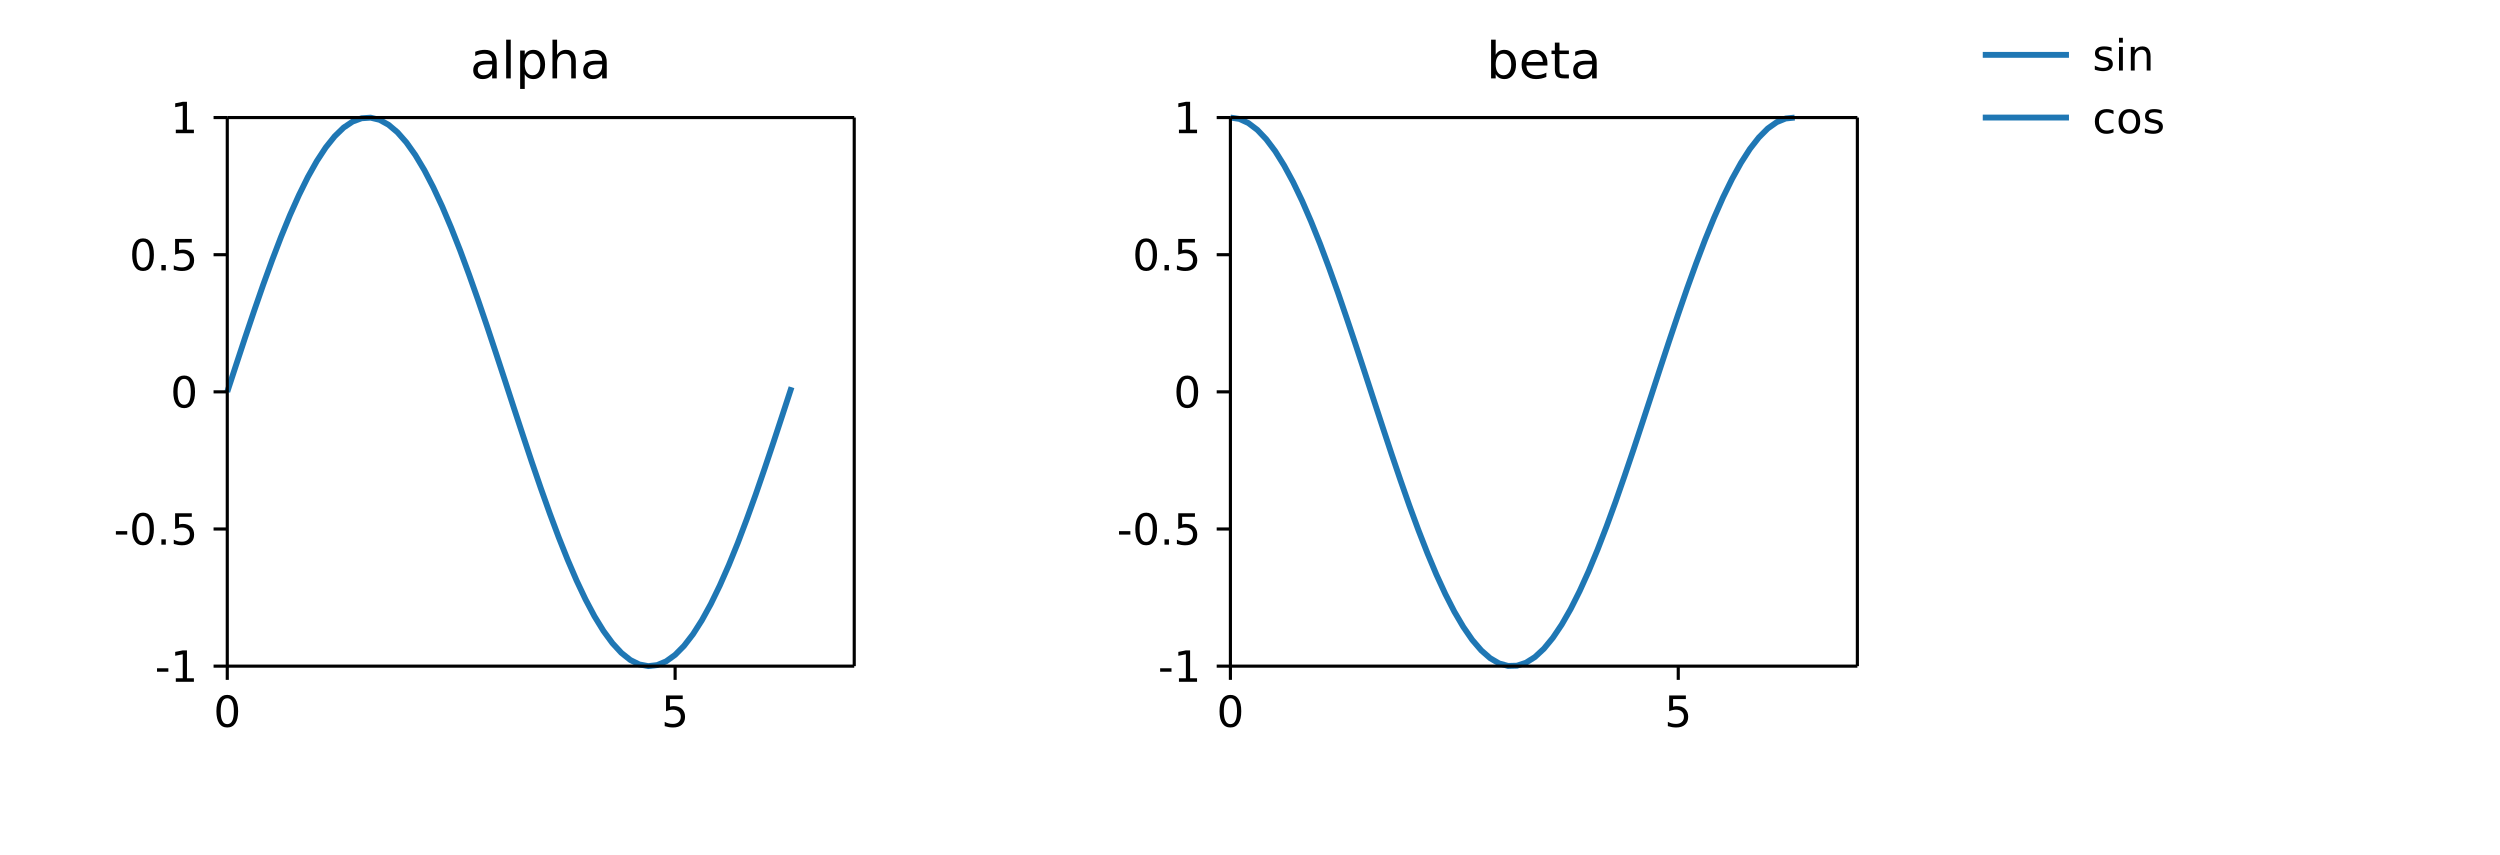
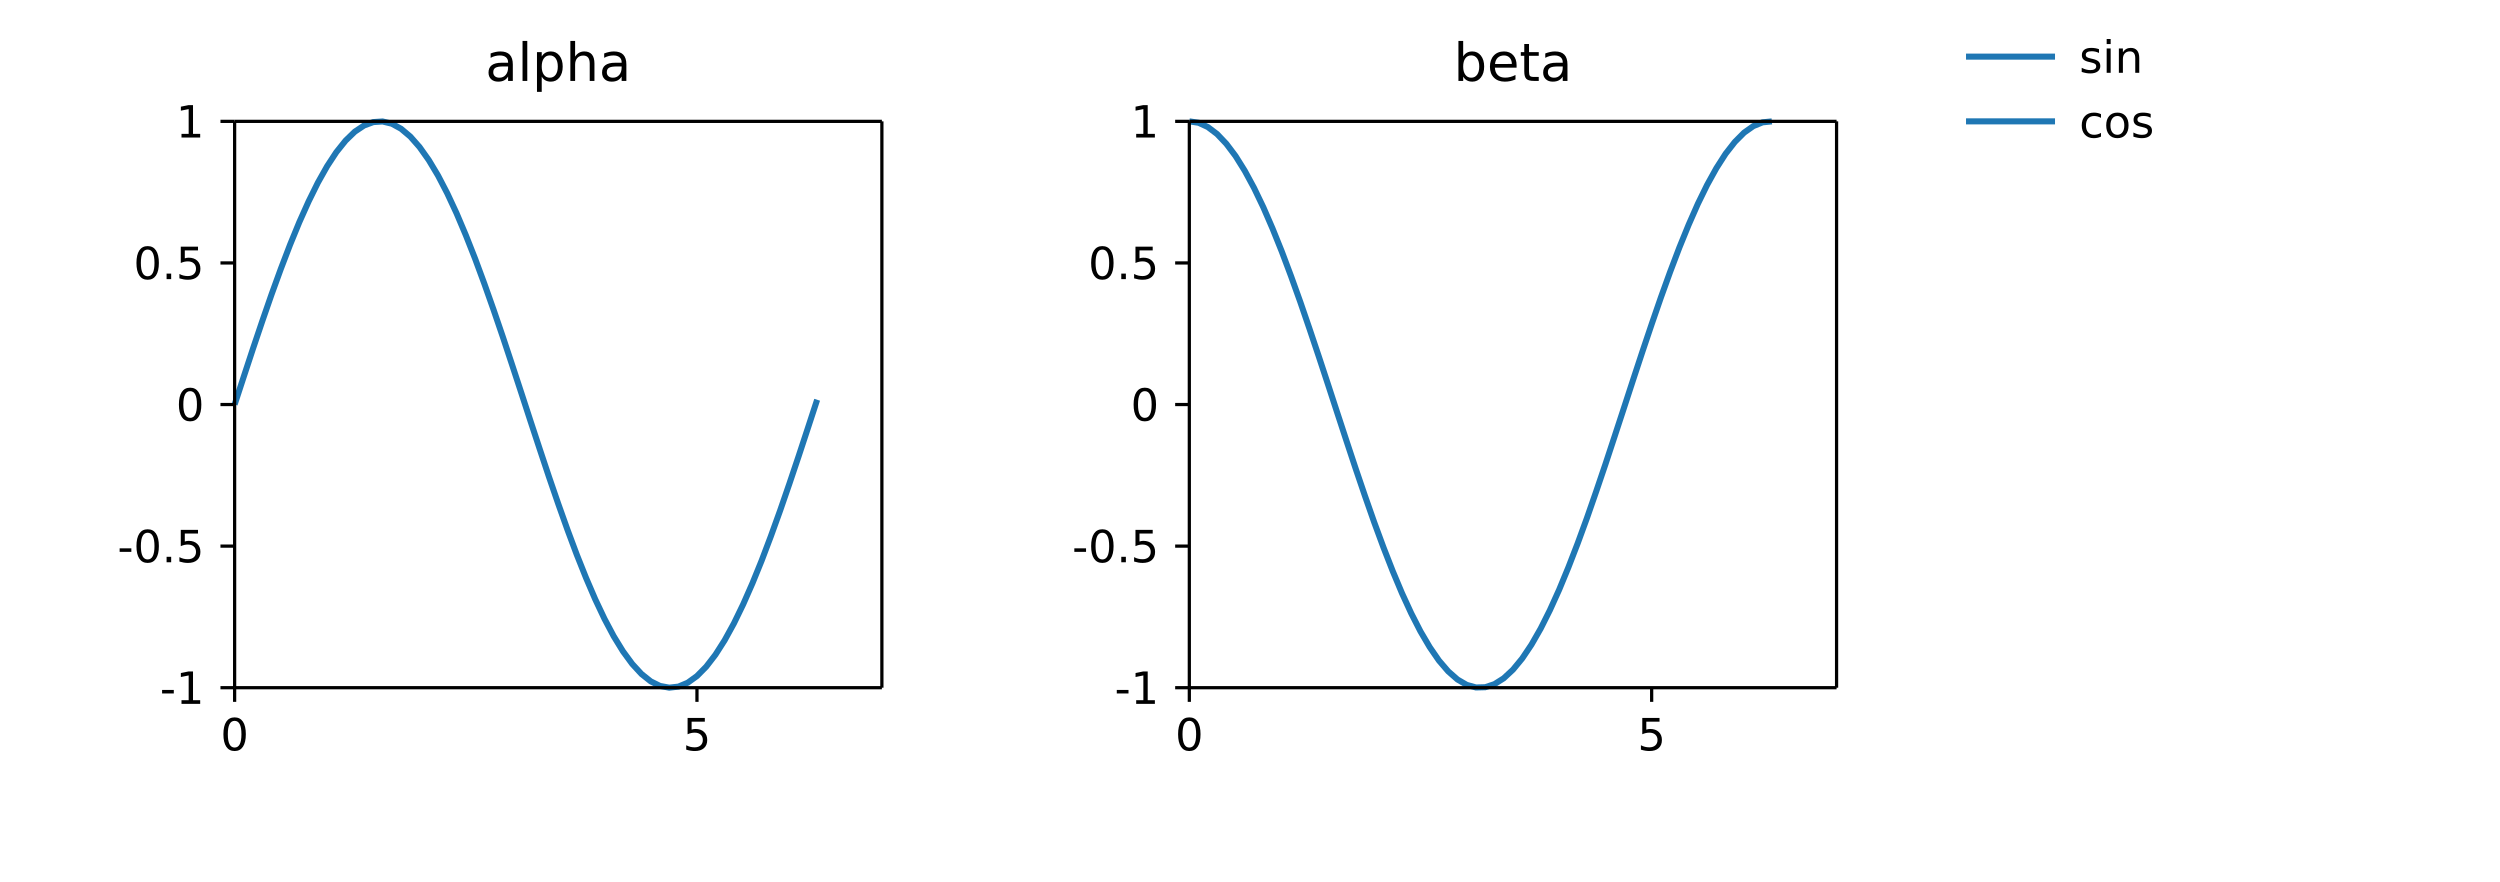
- <svg xmlns="http://www.w3.org/2000/svg" width="638" height="218" viewBox="0 0 638 218" font-family="DejaVu Sans, Bitstream Vera Sans, Verdana, Arial, sans-serif" font-size="11" style="background:#fff" data-plotlet-version="0.4.0" data-plotlet-schema="2" data-plotlet-kind="layout">
+ <svg xmlns="http://www.w3.org/2000/svg" width="618" height="218" viewBox="0 0 618 218" font-family="DejaVu Sans, Bitstream Vera Sans, Verdana, Arial, sans-serif" font-size="11" style="background:#fff" data-plotlet-version="0.4.0" data-plotlet-schema="2" data-plotlet-kind="layout">
  <g transform="translate(58.00,30.00)" data-plotlet-kind="panel" data-plotlet-title="alpha" data-plotlet-xscale="linear" data-plotlet-yscale="linear" data-plotlet-xlim="0.0,7.0" data-plotlet-ylim="-1.0,1.0" data-plotlet-panel-bbox="0,0,236,218" data-plotlet-data-area="58,30,160,140">
    <g class="plotlet-artist" data-plotlet-type="line" data-plotlet-index="0" data-plotlet-label="sin" data-plotlet-color="#1f77b4" data-plotlet-n="64" data-plotlet-x-min="0.0" data-plotlet-x-max="6.300000000000001" data-plotlet-y-min="-0.9999232575641008" data-plotlet-y-max="0.9995736030415051">
      <path d="M0.00,70.00L2.29,63.01L4.57,56.09L6.86,49.31L9.14,42.74L11.43,36.44L13.71,30.48L16.00,24.90L18.29,19.79L20.57,15.17L22.86,11.10L25.14,7.62L27.43,4.76L29.71,2.55L32.00,1.02L34.29,0.18L36.57,0.03L38.86,0.58L41.14,1.83L43.43,3.76L45.71,6.35L48.00,9.58L50.29,13.41L52.57,17.80L54.86,22.72L57.14,28.11L59.43,33.91L61.71,40.08L64.00,46.55L66.29,53.25L68.57,60.12L70.86,67.09L73.14,74.09L75.43,81.04L77.71,87.89L80.00,94.55L82.29,100.98L84.57,107.09L86.86,112.83L89.14,118.14L91.43,122.98L93.71,127.28L96.00,131.01L98.29,134.13L100.57,136.61L102.86,138.43L105.14,139.56L107.43,139.99L109.71,139.73L112.00,138.77L114.29,137.12L116.57,134.81L118.86,131.84L121.14,128.26L123.43,124.09L125.71,119.39L128.00,114.19L130.29,108.55L132.57,102.52L134.86,96.17L137.14,89.56L139.43,82.75L141.71,75.82L144.00,68.82" fill="none" stroke="#1f77b4" stroke-width="1.5" />
    </g>
    <line x1="0" y1="0" x2="160.0" y2="0" stroke="#000000" stroke-width="0.8" />
    <line x1="0" y1="140" x2="160.0" y2="140" stroke="#000000" stroke-width="0.8" />
    <line x1="0" y1="0" x2="0" y2="140" stroke="#000000" stroke-width="0.8" />
    <line x1="160.0" y1="0" x2="160.0" y2="140" stroke="#000000" stroke-width="0.8" />
    <line x1="0.00" x2="0.00" y1="140" y2="143.5" stroke="#000000" stroke-width="0.8" />
    <path d="M-0.003 148.195Q-0.841 148.195 -1.262 149.02Q-1.684 149.844 -1.684 151.499Q-1.684 153.147 -1.262 153.972Q-0.841 154.796 -0.003 154.796Q0.841 154.796 1.262 153.972Q1.684 153.147 1.684 151.499Q1.684 149.844 1.262 149.02Q0.841 148.195 -0.003 148.195ZM-0.003 147.336Q1.345 147.336 2.057 148.402Q2.769 149.468 2.769 151.499Q2.769 153.523 2.057 154.59Q1.345 155.656 -0.003 155.656Q-1.351 155.656 -2.062 154.59Q-2.774 153.523 -2.774 151.499Q-2.774 149.468 -2.062 148.402Q-1.351 147.336 -0.003 147.336Z" fill="#000" />
    <line x1="114.29" x2="114.29" y1="140" y2="143.5" stroke="#000000" stroke-width="0.8" />
    <path d="M111.973 147.481H116.233V148.394H112.967V150.36Q113.203 150.279 113.44 150.239Q113.676 150.199 113.912 150.199Q115.255 150.199 116.039 150.935Q116.824 151.67 116.824 152.927Q116.824 154.222 116.018 154.939Q115.212 155.656 113.746 155.656Q113.241 155.656 112.717 155.57Q112.194 155.484 111.635 155.312V154.222Q112.118 154.485 112.634 154.614Q113.15 154.743 113.724 154.743Q114.654 154.743 115.196 154.254Q115.739 153.765 115.739 152.927Q115.739 152.089 115.196 151.601Q114.654 151.112 113.724 151.112Q113.289 151.112 112.857 151.208Q112.425 151.305 111.973 151.509Z" fill="#000" />
    <line x1="0" x2="-3.5" y1="140.00" y2="140.00" stroke="#000000" stroke-width="0.8" />
    <path d="M-17.931 140.546H-15.036V141.427H-17.931ZM-13.134 143.087H-11.362V136.969L-13.29 137.356V136.368L-11.373 135.981H-10.288V143.087H-8.515V144.0H-13.134Z" fill="#000" />
    <line x1="0" x2="-3.5" y1="105.00" y2="105.00" stroke="#000000" stroke-width="0.8" />
    <path d="M-28.426 105.546H-25.531V106.427H-28.426ZM-21.497 101.695Q-22.335 101.695 -22.757 102.52Q-23.178 103.344 -23.178 104.999Q-23.178 106.647 -22.757 107.472Q-22.335 108.296 -21.497 108.296Q-20.654 108.296 -20.232 107.472Q-19.811 106.647 -19.811 104.999Q-19.811 103.344 -20.232 102.52Q-20.654 101.695 -21.497 101.695ZM-21.497 100.836Q-20.149 100.836 -19.437 101.902Q-18.726 102.968 -18.726 104.999Q-18.726 107.023 -19.437 108.09Q-20.149 109.156 -21.497 109.156Q-22.845 109.156 -23.557 108.09Q-24.269 107.023 -24.269 104.999Q-24.269 102.968 -23.557 101.902Q-22.845 100.836 -21.497 100.836ZM-16.819 107.636H-15.686V109.0H-16.819ZM-13.312 100.981H-9.052V101.894H-12.318V103.86Q-12.082 103.779 -11.845 103.739Q-11.609 103.699 -11.373 103.699Q-10.03 103.699 -9.246 104.435Q-8.461 105.17 -8.461 106.427Q-8.461 107.722 -9.267 108.439Q-10.073 109.156 -11.539 109.156Q-12.044 109.156 -12.568 109.07Q-13.091 108.984 -13.65 108.812V107.722Q-13.167 107.985 -12.651 108.114Q-12.135 108.243 -11.561 108.243Q-10.631 108.243 -10.089 107.754Q-9.546 107.265 -9.546 106.427Q-9.546 105.589 -10.089 105.101Q-10.631 104.612 -11.561 104.612Q-11.996 104.612 -12.428 104.708Q-12.86 104.805 -13.312 105.009Z" fill="#000" />
    <line x1="0" x2="-3.5" y1="70.00" y2="70.00" stroke="#000000" stroke-width="0.8" />
    <path d="M-11.002 66.695Q-11.84 66.695 -12.261 67.52Q-12.683 68.344 -12.683 69.999Q-12.683 71.647 -12.261 72.472Q-11.84 73.296 -11.002 73.296Q-10.159 73.296 -9.737 72.472Q-9.315 71.647 -9.315 69.999Q-9.315 68.344 -9.737 67.52Q-10.159 66.695 -11.002 66.695ZM-11.002 65.836Q-9.654 65.836 -8.942 66.902Q-8.23 67.968 -8.23 69.999Q-8.23 72.023 -8.942 73.09Q-9.654 74.156 -11.002 74.156Q-12.35 74.156 -13.062 73.09Q-13.773 72.023 -13.773 69.999Q-13.773 67.968 -13.062 66.902Q-12.35 65.836 -11.002 65.836Z" fill="#000" />
    <line x1="0" x2="-3.5" y1="35.00" y2="35.00" stroke="#000000" stroke-width="0.8" />
    <path d="M-21.497 31.695Q-22.335 31.695 -22.757 32.52Q-23.178 33.344 -23.178 34.999Q-23.178 36.647 -22.757 37.472Q-22.335 38.296 -21.497 38.296Q-20.654 38.296 -20.232 37.472Q-19.811 36.647 -19.811 34.999Q-19.811 33.344 -20.232 32.52Q-20.654 31.695 -21.497 31.695ZM-21.497 30.836Q-20.149 30.836 -19.437 31.902Q-18.726 32.968 -18.726 34.999Q-18.726 37.023 -19.437 38.09Q-20.149 39.156 -21.497 39.156Q-22.845 39.156 -23.557 38.09Q-24.269 37.023 -24.269 34.999Q-24.269 32.968 -23.557 31.902Q-22.845 30.836 -21.497 30.836ZM-16.819 37.636H-15.686V39.0H-16.819ZM-13.312 30.981H-9.052V31.894H-12.318V33.86Q-12.082 33.779 -11.845 33.739Q-11.609 33.699 -11.373 33.699Q-10.03 33.699 -9.246 34.435Q-8.461 35.17 -8.461 36.427Q-8.461 37.722 -9.267 38.439Q-10.073 39.156 -11.539 39.156Q-12.044 39.156 -12.568 39.07Q-13.091 38.984 -13.65 38.812V37.722Q-13.167 37.985 -12.651 38.114Q-12.135 38.243 -11.561 38.243Q-10.631 38.243 -10.089 37.754Q-9.546 37.265 -9.546 36.427Q-9.546 35.589 -10.089 35.101Q-10.631 34.612 -11.561 34.612Q-11.996 34.612 -12.428 34.708Q-12.86 34.805 -13.312 35.009Z" fill="#000" />
    <line x1="0" x2="-3.5" y1="0.00" y2="0.00" stroke="#000000" stroke-width="0.8" />
    <path d="M-13.134 3.087H-11.362V-3.031L-13.29 -2.644V-3.632L-11.373 -4.019H-10.288V3.087H-8.515V4.0H-13.134Z" fill="#000" />
    <path d="M66.438 -13.574Q65.023 -13.574 64.477 -13.25Q63.931 -12.926 63.931 -12.146Q63.931 -11.523 64.34 -11.158Q64.75 -10.793 65.454 -10.793Q66.426 -10.793 67.013 -11.482Q67.6 -12.171 67.6 -13.313V-13.574ZM68.768 -14.056V-10.0H67.6V-11.079Q67.2 -10.432 66.603 -10.124Q66.007 -9.816 65.143 -9.816Q64.052 -9.816 63.407 -10.428Q62.763 -11.041 62.763 -12.069Q62.763 -13.269 63.566 -13.878Q64.369 -14.488 65.962 -14.488H67.6V-14.602Q67.6 -15.408 67.07 -15.849Q66.54 -16.291 65.581 -16.291Q64.972 -16.291 64.394 -16.145Q63.817 -15.999 63.283 -15.707V-16.786Q63.925 -17.033 64.528 -17.157Q65.131 -17.281 65.702 -17.281Q67.244 -17.281 68.006 -16.481Q68.768 -15.681 68.768 -14.056ZM71.174 -19.877H72.342V-10.0H71.174ZM75.915 -11.066V-7.296H74.741V-17.109H75.915V-16.03Q76.283 -16.665 76.845 -16.973Q77.407 -17.281 78.188 -17.281Q79.483 -17.281 80.292 -16.252Q81.101 -15.224 81.101 -13.548Q81.101 -11.873 80.292 -10.844Q79.483 -9.816 78.188 -9.816Q77.407 -9.816 76.845 -10.124Q76.283 -10.432 75.915 -11.066ZM79.889 -13.548Q79.889 -14.837 79.359 -15.57Q78.829 -16.303 77.902 -16.303Q76.975 -16.303 76.445 -15.57Q75.915 -14.837 75.915 -13.548Q75.915 -12.26 76.445 -11.527Q76.975 -10.793 77.902 -10.793Q78.829 -10.793 79.359 -11.527Q79.889 -12.26 79.889 -13.548ZM88.947 -14.291V-10.0H87.779V-14.253Q87.779 -15.262 87.385 -15.764Q86.992 -16.265 86.205 -16.265Q85.259 -16.265 84.713 -15.662Q84.167 -15.059 84.167 -14.018V-10.0H82.993V-19.877H84.167V-16.005Q84.586 -16.646 85.154 -16.963Q85.722 -17.281 86.465 -17.281Q87.69 -17.281 88.319 -16.522Q88.947 -15.764 88.947 -14.291ZM94.508 -13.574Q93.092 -13.574 92.546 -13.25Q92 -12.926 92 -12.146Q92 -11.523 92.41 -11.158Q92.819 -10.793 93.524 -10.793Q94.495 -10.793 95.082 -11.482Q95.669 -12.171 95.669 -13.313V-13.574ZM96.837 -14.056V-10.0H95.669V-11.079Q95.269 -10.432 94.673 -10.124Q94.076 -9.816 93.213 -9.816Q92.121 -9.816 91.477 -10.428Q90.832 -11.041 90.832 -12.069Q90.832 -13.269 91.635 -13.878Q92.438 -14.488 94.031 -14.488H95.669V-14.602Q95.669 -15.408 95.139 -15.849Q94.609 -16.291 93.651 -16.291Q93.041 -16.291 92.464 -16.145Q91.886 -15.999 91.353 -15.707V-16.786Q91.994 -17.033 92.597 -17.157Q93.2 -17.281 93.771 -17.281Q95.314 -17.281 96.075 -16.481Q96.837 -15.681 96.837 -14.056Z" fill="#000" />
  </g>
-   <g transform="translate(314.00,30.00)" data-plotlet-kind="panel" data-plotlet-title="beta" data-plotlet-xscale="linear" data-plotlet-yscale="linear" data-plotlet-xlim="0.0,7.0" data-plotlet-ylim="-1.0,1.0" data-plotlet-panel-bbox="256,0,236,218" data-plotlet-data-area="58,30,160,140">
+   <g transform="translate(294.00,30.00)" data-plotlet-kind="panel" data-plotlet-title="beta" data-plotlet-xscale="linear" data-plotlet-yscale="linear" data-plotlet-xlim="0.0,7.0" data-plotlet-ylim="-1.0,1.0" data-plotlet-panel-bbox="236,0,236,218" data-plotlet-data-area="58,30,160,140">
    <g class="plotlet-artist" data-plotlet-type="line" data-plotlet-index="0" data-plotlet-label="cos" data-plotlet-color="#1f77b4" data-plotlet-n="64" data-plotlet-x-min="0.0" data-plotlet-x-max="6.300000000000001" data-plotlet-y-min="-0.9991351502732795" data-plotlet-y-max="1.0">
      <path d="M0.00,0.00L2.29,0.35L4.57,1.40L6.86,3.13L9.14,5.53L11.43,8.57L13.71,12.23L16.00,16.46L18.29,21.23L20.57,26.49L22.86,32.18L25.14,38.25L27.43,44.63L29.71,51.28L32.00,58.10L34.29,65.05L36.57,72.04L38.86,79.02L41.14,85.90L43.43,92.63L45.71,99.13L48.00,105.34L50.29,111.20L52.57,116.64L54.86,121.62L57.14,126.08L59.43,129.98L61.71,133.29L64.00,135.96L66.29,137.97L68.57,139.30L70.86,139.94L73.14,139.88L75.43,139.12L77.71,137.68L80.00,135.55L82.29,132.77L84.57,129.37L86.86,125.37L89.14,120.82L91.43,115.76L93.71,110.24L96.00,104.32L98.29,98.06L100.57,91.51L102.86,84.76L105.14,77.85L107.43,70.87L109.71,63.88L112.00,56.94L114.29,50.14L116.57,43.54L118.86,37.20L121.14,31.19L123.43,25.57L125.71,20.39L128.00,15.71L130.29,11.57L132.57,8.01L134.86,5.08L137.14,2.79L139.43,1.17L141.71,0.24L144.00,0.01" fill="none" stroke="#1f77b4" stroke-width="1.5" />
    </g>
    <line x1="0" y1="0" x2="160.0" y2="0" stroke="#000000" stroke-width="0.8" />
    <line x1="0" y1="140" x2="160.0" y2="140" stroke="#000000" stroke-width="0.8" />
    <line x1="0" y1="0" x2="0" y2="140" stroke="#000000" stroke-width="0.8" />
    <line x1="160.0" y1="0" x2="160.0" y2="140" stroke="#000000" stroke-width="0.8" />
    <line x1="0.00" x2="0.00" y1="140" y2="143.5" stroke="#000000" stroke-width="0.8" />
    <path d="M-0.003 148.195Q-0.841 148.195 -1.262 149.02Q-1.684 149.844 -1.684 151.499Q-1.684 153.147 -1.262 153.972Q-0.841 154.796 -0.003 154.796Q0.841 154.796 1.262 153.972Q1.684 153.147 1.684 151.499Q1.684 149.844 1.262 149.02Q0.841 148.195 -0.003 148.195ZM-0.003 147.336Q1.345 147.336 2.057 148.402Q2.769 149.468 2.769 151.499Q2.769 153.523 2.057 154.59Q1.345 155.656 -0.003 155.656Q-1.351 155.656 -2.062 154.59Q-2.774 153.523 -2.774 151.499Q-2.774 149.468 -2.062 148.402Q-1.351 147.336 -0.003 147.336Z" fill="#000" />
    <line x1="114.29" x2="114.29" y1="140" y2="143.5" stroke="#000000" stroke-width="0.8" />
    <path d="M111.973 147.481H116.233V148.394H112.967V150.36Q113.203 150.279 113.44 150.239Q113.676 150.199 113.912 150.199Q115.255 150.199 116.039 150.935Q116.824 151.67 116.824 152.927Q116.824 154.222 116.018 154.939Q115.212 155.656 113.746 155.656Q113.241 155.656 112.717 155.57Q112.194 155.484 111.635 155.312V154.222Q112.118 154.485 112.634 154.614Q113.15 154.743 113.724 154.743Q114.654 154.743 115.196 154.254Q115.739 153.765 115.739 152.927Q115.739 152.089 115.196 151.601Q114.654 151.112 113.724 151.112Q113.289 151.112 112.857 151.208Q112.425 151.305 111.973 151.509Z" fill="#000" />
    <line x1="0" x2="-3.5" y1="140.00" y2="140.00" stroke="#000000" stroke-width="0.8" />
    <path d="M-17.931 140.546H-15.036V141.427H-17.931ZM-13.134 143.087H-11.362V136.969L-13.29 137.356V136.368L-11.373 135.981H-10.288V143.087H-8.515V144.0H-13.134Z" fill="#000" />
    <line x1="0" x2="-3.5" y1="105.00" y2="105.00" stroke="#000000" stroke-width="0.8" />
    <path d="M-28.426 105.546H-25.531V106.427H-28.426ZM-21.497 101.695Q-22.335 101.695 -22.757 102.52Q-23.178 103.344 -23.178 104.999Q-23.178 106.647 -22.757 107.472Q-22.335 108.296 -21.497 108.296Q-20.654 108.296 -20.232 107.472Q-19.811 106.647 -19.811 104.999Q-19.811 103.344 -20.232 102.52Q-20.654 101.695 -21.497 101.695ZM-21.497 100.836Q-20.149 100.836 -19.437 101.902Q-18.726 102.968 -18.726 104.999Q-18.726 107.023 -19.437 108.09Q-20.149 109.156 -21.497 109.156Q-22.845 109.156 -23.557 108.09Q-24.269 107.023 -24.269 104.999Q-24.269 102.968 -23.557 101.902Q-22.845 100.836 -21.497 100.836ZM-16.819 107.636H-15.686V109.0H-16.819ZM-13.312 100.981H-9.052V101.894H-12.318V103.86Q-12.082 103.779 -11.845 103.739Q-11.609 103.699 -11.373 103.699Q-10.03 103.699 -9.246 104.435Q-8.461 105.17 -8.461 106.427Q-8.461 107.722 -9.267 108.439Q-10.073 109.156 -11.539 109.156Q-12.044 109.156 -12.568 109.07Q-13.091 108.984 -13.65 108.812V107.722Q-13.167 107.985 -12.651 108.114Q-12.135 108.243 -11.561 108.243Q-10.631 108.243 -10.089 107.754Q-9.546 107.265 -9.546 106.427Q-9.546 105.589 -10.089 105.101Q-10.631 104.612 -11.561 104.612Q-11.996 104.612 -12.428 104.708Q-12.86 104.805 -13.312 105.009Z" fill="#000" />
    <line x1="0" x2="-3.5" y1="70.00" y2="70.00" stroke="#000000" stroke-width="0.8" />
    <path d="M-11.002 66.695Q-11.84 66.695 -12.261 67.52Q-12.683 68.344 -12.683 69.999Q-12.683 71.647 -12.261 72.472Q-11.84 73.296 -11.002 73.296Q-10.159 73.296 -9.737 72.472Q-9.315 71.647 -9.315 69.999Q-9.315 68.344 -9.737 67.52Q-10.159 66.695 -11.002 66.695ZM-11.002 65.836Q-9.654 65.836 -8.942 66.902Q-8.23 67.968 -8.23 69.999Q-8.23 72.023 -8.942 73.09Q-9.654 74.156 -11.002 74.156Q-12.35 74.156 -13.062 73.09Q-13.773 72.023 -13.773 69.999Q-13.773 67.968 -13.062 66.902Q-12.35 65.836 -11.002 65.836Z" fill="#000" />
    <line x1="0" x2="-3.5" y1="35.00" y2="35.00" stroke="#000000" stroke-width="0.8" />
    <path d="M-21.497 31.695Q-22.335 31.695 -22.757 32.52Q-23.178 33.344 -23.178 34.999Q-23.178 36.647 -22.757 37.472Q-22.335 38.296 -21.497 38.296Q-20.654 38.296 -20.232 37.472Q-19.811 36.647 -19.811 34.999Q-19.811 33.344 -20.232 32.52Q-20.654 31.695 -21.497 31.695ZM-21.497 30.836Q-20.149 30.836 -19.437 31.902Q-18.726 32.968 -18.726 34.999Q-18.726 37.023 -19.437 38.09Q-20.149 39.156 -21.497 39.156Q-22.845 39.156 -23.557 38.09Q-24.269 37.023 -24.269 34.999Q-24.269 32.968 -23.557 31.902Q-22.845 30.836 -21.497 30.836ZM-16.819 37.636H-15.686V39.0H-16.819ZM-13.312 30.981H-9.052V31.894H-12.318V33.86Q-12.082 33.779 -11.845 33.739Q-11.609 33.699 -11.373 33.699Q-10.03 33.699 -9.246 34.435Q-8.461 35.17 -8.461 36.427Q-8.461 37.722 -9.267 38.439Q-10.073 39.156 -11.539 39.156Q-12.044 39.156 -12.568 39.07Q-13.091 38.984 -13.65 38.812V37.722Q-13.167 37.985 -12.651 38.114Q-12.135 38.243 -11.561 38.243Q-10.631 38.243 -10.089 37.754Q-9.546 37.265 -9.546 36.427Q-9.546 35.589 -10.089 35.101Q-10.631 34.612 -11.561 34.612Q-11.996 34.612 -12.428 34.708Q-12.86 34.805 -13.312 35.009Z" fill="#000" />
    <line x1="0" x2="-3.5" y1="0.00" y2="0.00" stroke="#000000" stroke-width="0.8" />
    <path d="M-13.134 3.087H-11.362V-3.031L-13.29 -2.644V-3.632L-11.373 -4.019H-10.288V3.087H-8.515V4.0H-13.134Z" fill="#000" />
    <path d="M71.672 -13.548Q71.672 -14.837 71.142 -15.57Q70.612 -16.303 69.685 -16.303Q68.758 -16.303 68.228 -15.57Q67.698 -14.837 67.698 -13.548Q67.698 -12.26 68.228 -11.527Q68.758 -10.793 69.685 -10.793Q70.612 -10.793 71.142 -11.527Q71.672 -12.26 71.672 -13.548ZM67.698 -16.03Q68.066 -16.665 68.628 -16.973Q69.19 -17.281 69.971 -17.281Q71.266 -17.281 72.075 -16.252Q72.884 -15.224 72.884 -13.548Q72.884 -11.873 72.075 -10.844Q71.266 -9.816 69.971 -9.816Q69.19 -9.816 68.628 -10.124Q68.066 -10.432 67.698 -11.066V-10.0H66.524V-19.877H67.698ZM80.901 -13.847V-13.275H75.531Q75.607 -12.069 76.258 -11.438Q76.909 -10.806 78.07 -10.806Q78.743 -10.806 79.375 -10.971Q80.006 -11.136 80.628 -11.466V-10.362Q80.0 -10.095 79.34 -9.956Q78.68 -9.816 78 -9.816Q76.299 -9.816 75.306 -10.806Q74.312 -11.796 74.312 -13.485Q74.312 -15.23 75.255 -16.256Q76.198 -17.281 77.797 -17.281Q79.232 -17.281 80.067 -16.357Q80.901 -15.434 80.901 -13.847ZM79.733 -14.189Q79.721 -15.148 79.197 -15.719Q78.673 -16.291 77.81 -16.291Q76.833 -16.291 76.245 -15.738Q75.658 -15.186 75.569 -14.183ZM83.974 -19.128V-17.109H86.379V-16.202H83.974V-12.342Q83.974 -11.473 84.212 -11.225Q84.45 -10.978 85.18 -10.978H86.379V-10.0H85.18Q83.828 -10.0 83.313 -10.505Q82.799 -11.009 82.799 -12.342V-16.202H81.942V-17.109H82.799V-19.128ZM91.146 -13.574Q89.731 -13.574 89.185 -13.25Q88.639 -12.926 88.639 -12.146Q88.639 -11.523 89.049 -11.158Q89.458 -10.793 90.163 -10.793Q91.134 -10.793 91.721 -11.482Q92.308 -12.171 92.308 -13.313V-13.574ZM93.476 -14.056V-10.0H92.308V-11.079Q91.908 -10.432 91.312 -10.124Q90.715 -9.816 89.852 -9.816Q88.76 -9.816 88.115 -10.428Q87.471 -11.041 87.471 -12.069Q87.471 -13.269 88.274 -13.878Q89.077 -14.488 90.67 -14.488H92.308V-14.602Q92.308 -15.408 91.778 -15.849Q91.248 -16.291 90.29 -16.291Q89.68 -16.291 89.103 -16.145Q88.525 -15.999 87.992 -15.707V-16.786Q88.633 -17.033 89.236 -17.157Q89.839 -17.281 90.41 -17.281Q91.953 -17.281 92.714 -16.481Q93.476 -15.681 93.476 -14.056Z" fill="#000" />
  </g>
-   <g transform="translate(498.00,0.00)">
+   <g transform="translate(478.00,0.00)">
    <line x1="8" x2="30" y1="14.0" y2="14.0" stroke="#1f77b4" stroke-width="1.5" />
    <path d="M40.872 12.162V13.096Q40.453 12.881 40.001 12.774Q39.55 12.667 39.067 12.667Q38.331 12.667 37.963 12.892Q37.595 13.118 37.595 13.569Q37.595 13.913 37.858 14.109Q38.122 14.305 38.917 14.482L39.255 14.557Q40.308 14.783 40.751 15.194Q41.194 15.604 41.194 16.34Q41.194 17.178 40.531 17.667Q39.867 18.156 38.707 18.156Q38.224 18.156 37.7 18.062Q37.176 17.968 36.596 17.78V16.759Q37.144 17.044 37.676 17.186Q38.208 17.329 38.729 17.329Q39.427 17.329 39.803 17.09Q40.179 16.851 40.179 16.416Q40.179 16.013 39.907 15.798Q39.636 15.583 38.718 15.384L38.374 15.304Q37.456 15.11 37.047 14.71Q36.639 14.31 36.639 13.612Q36.639 12.763 37.241 12.301Q37.842 11.839 38.949 11.839Q39.497 11.839 39.98 11.92Q40.463 12 40.872 12.162ZM42.768 11.984H43.756V18.0H42.768ZM42.768 9.643H43.756V10.894H42.768ZM50.824 14.369V18.0H49.836V14.401Q49.836 13.547 49.503 13.123Q49.17 12.699 48.504 12.699Q47.704 12.699 47.242 13.209Q46.78 13.719 46.78 14.6V18.0H45.786V11.984H46.78V12.919Q47.134 12.376 47.615 12.108Q48.096 11.839 48.724 11.839Q49.761 11.839 50.292 12.481Q50.824 13.123 50.824 14.369Z" fill="#000" />
    <line x1="8" x2="30" y1="30.0" y2="30.0" stroke="#1f77b4" stroke-width="1.5" />
    <path d="M41.366 28.215V29.139Q40.947 28.908 40.525 28.793Q40.104 28.677 39.674 28.677Q38.712 28.677 38.181 29.287Q37.649 29.896 37.649 30.998Q37.649 32.099 38.181 32.708Q38.712 33.318 39.674 33.318Q40.104 33.318 40.525 33.202Q40.947 33.087 41.366 32.856V33.769Q40.952 33.962 40.509 34.059Q40.066 34.156 39.566 34.156Q38.208 34.156 37.407 33.302Q36.607 32.448 36.607 30.998Q36.607 29.526 37.415 28.683Q38.224 27.839 39.631 27.839Q40.087 27.839 40.522 27.933Q40.958 28.027 41.366 28.215ZM45.416 28.677Q44.621 28.677 44.159 29.298Q43.697 29.918 43.697 30.998Q43.697 32.077 44.156 32.698Q44.615 33.318 45.416 33.318Q46.205 33.318 46.667 32.695Q47.129 32.072 47.129 30.998Q47.129 29.929 46.667 29.303Q46.205 28.677 45.416 28.677ZM45.416 27.839Q46.705 27.839 47.44 28.677Q48.176 29.515 48.176 30.998Q48.176 32.475 47.44 33.315Q46.705 34.156 45.416 34.156Q44.121 34.156 43.388 33.315Q42.655 32.475 42.655 30.998Q42.655 29.515 43.388 28.677Q44.121 27.839 45.416 27.839ZM53.649 28.162V29.096Q53.23 28.881 52.779 28.774Q52.328 28.667 51.845 28.667Q51.109 28.667 50.741 28.892Q50.373 29.118 50.373 29.569Q50.373 29.913 50.636 30.109Q50.899 30.305 51.694 30.482L52.033 30.557Q53.085 30.783 53.529 31.194Q53.972 31.604 53.972 32.34Q53.972 33.178 53.308 33.667Q52.645 34.156 51.485 34.156Q51.001 34.156 50.478 34.062Q49.954 33.968 49.374 33.78V32.759Q49.922 33.044 50.454 33.186Q50.985 33.329 51.506 33.329Q52.205 33.329 52.581 33.09Q52.957 32.851 52.957 32.416Q52.957 32.013 52.685 31.798Q52.414 31.583 51.496 31.384L51.152 31.304Q50.233 31.11 49.825 30.71Q49.417 30.31 49.417 29.612Q49.417 28.763 50.019 28.301Q50.62 27.839 51.727 27.839Q52.274 27.839 52.758 27.92Q53.241 28 53.649 28.162Z" fill="#000" />
  </g>
</svg>
